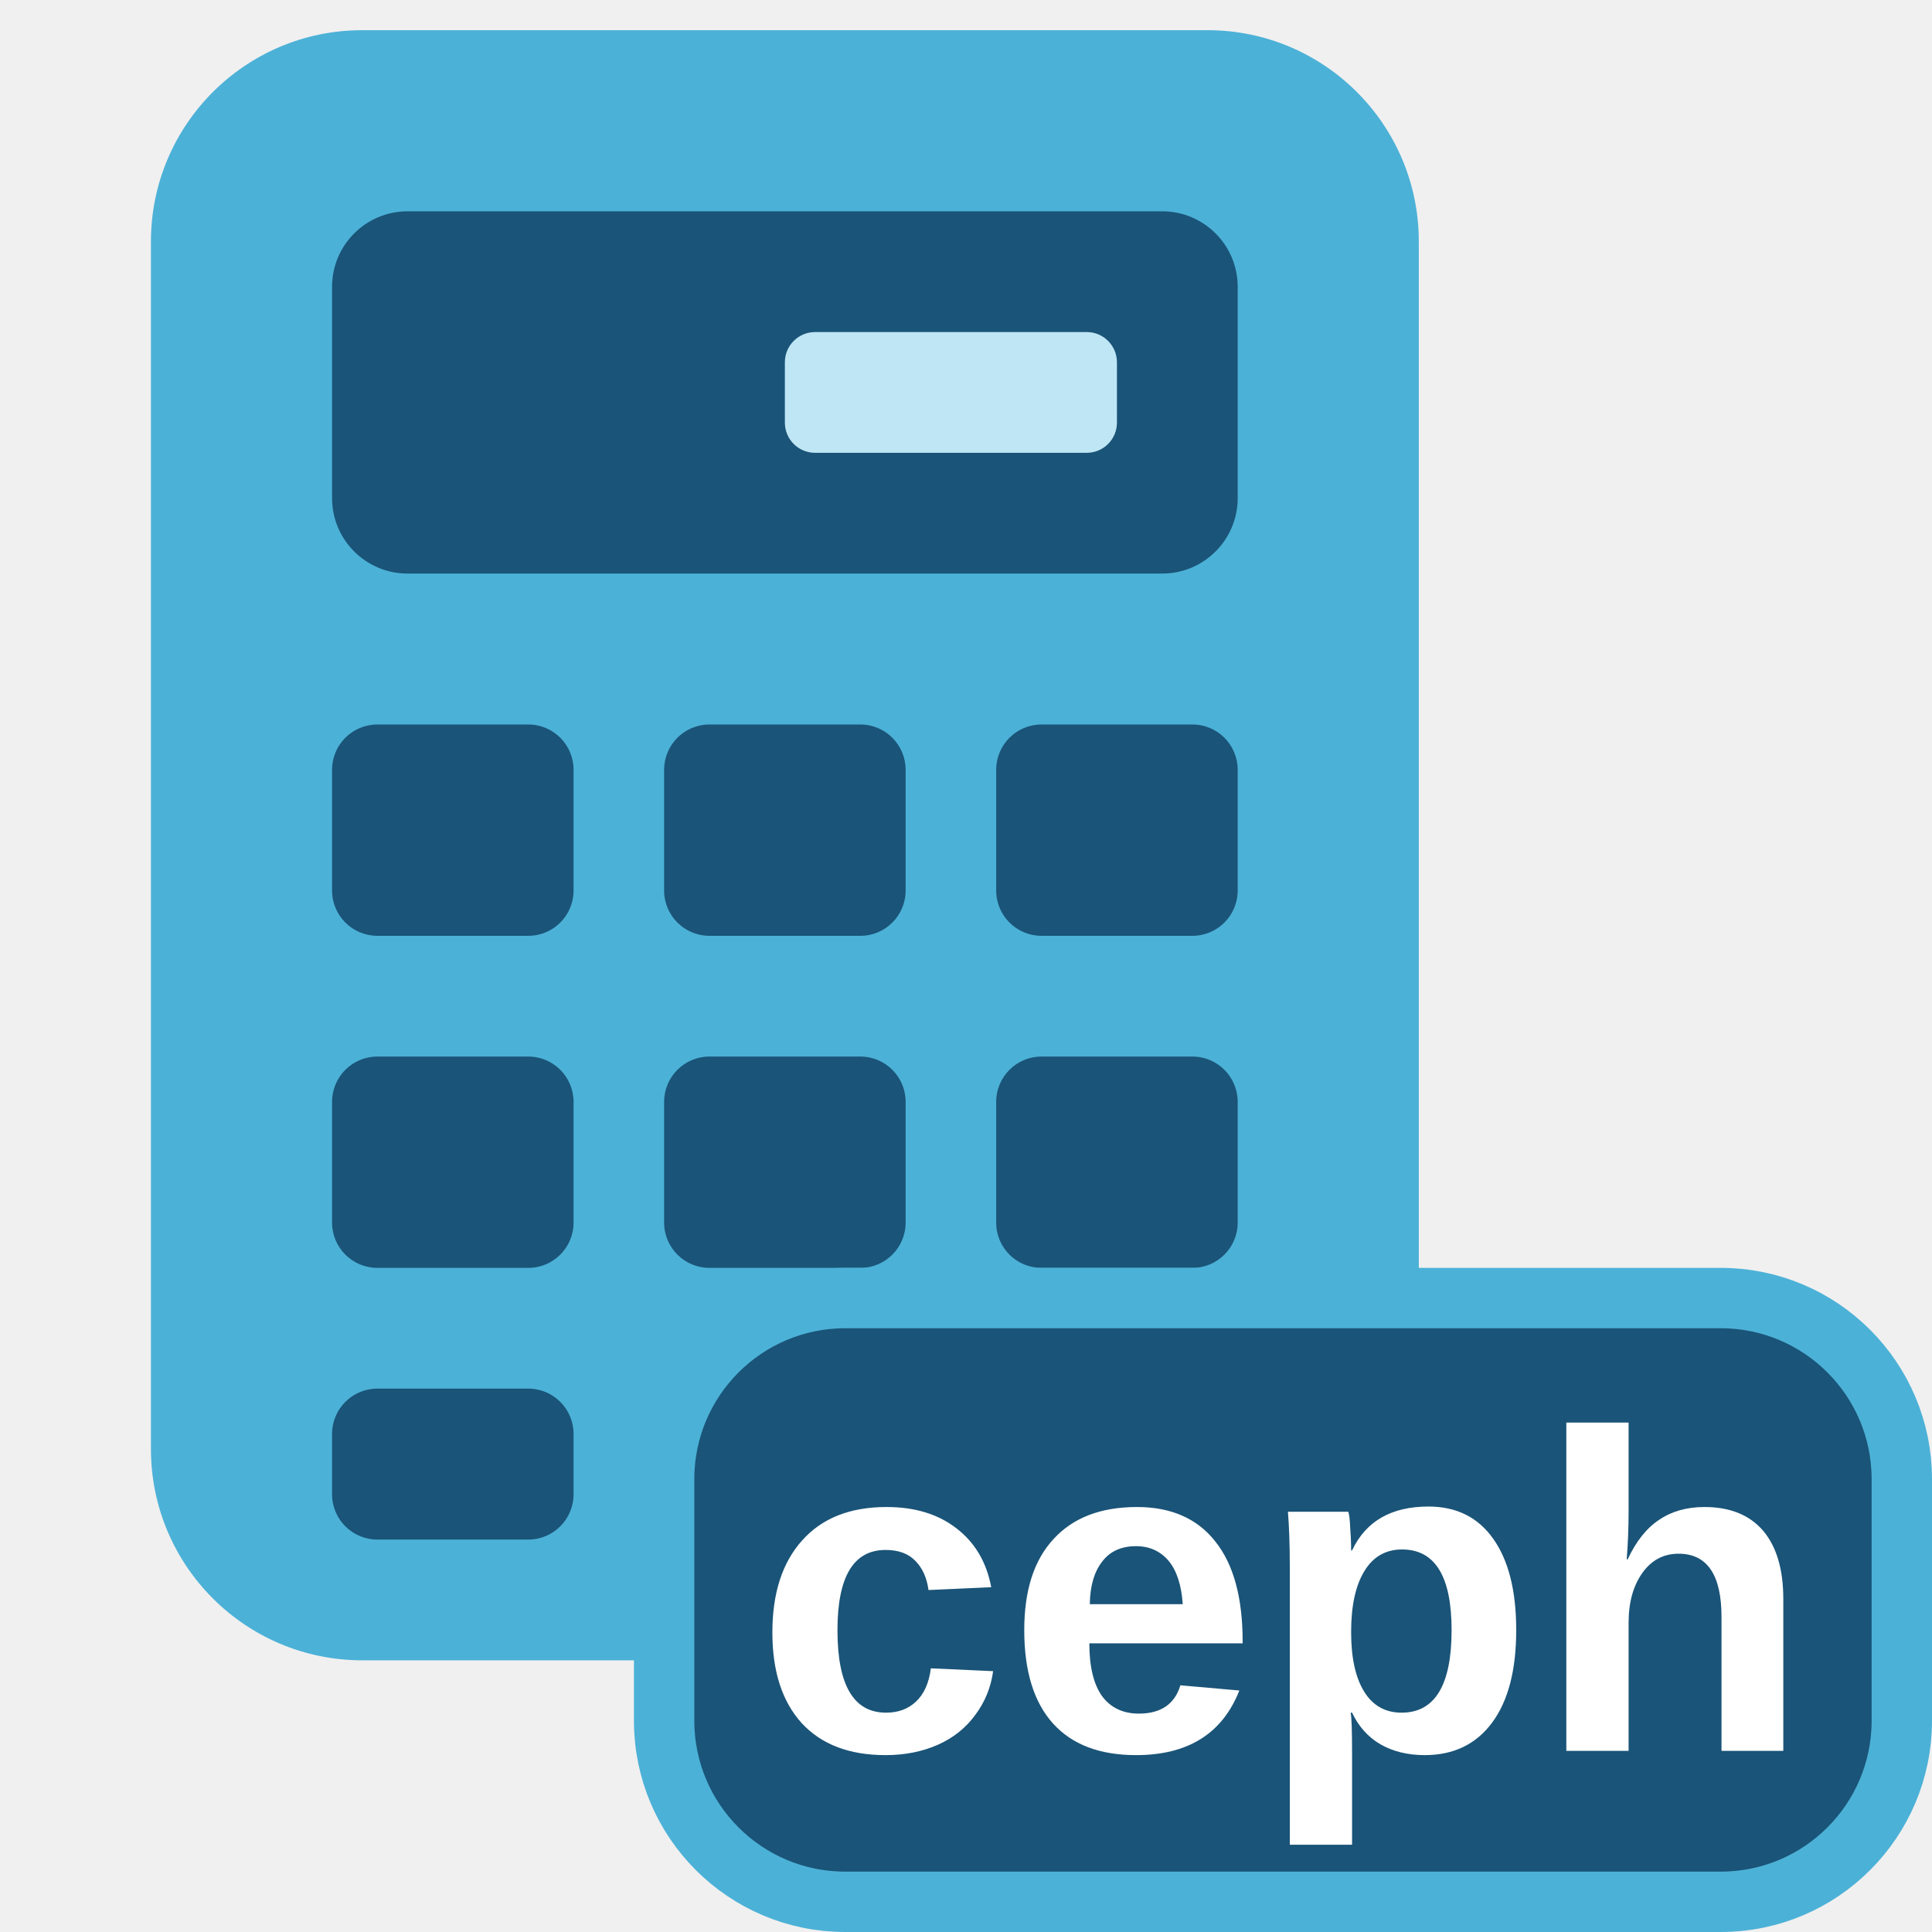
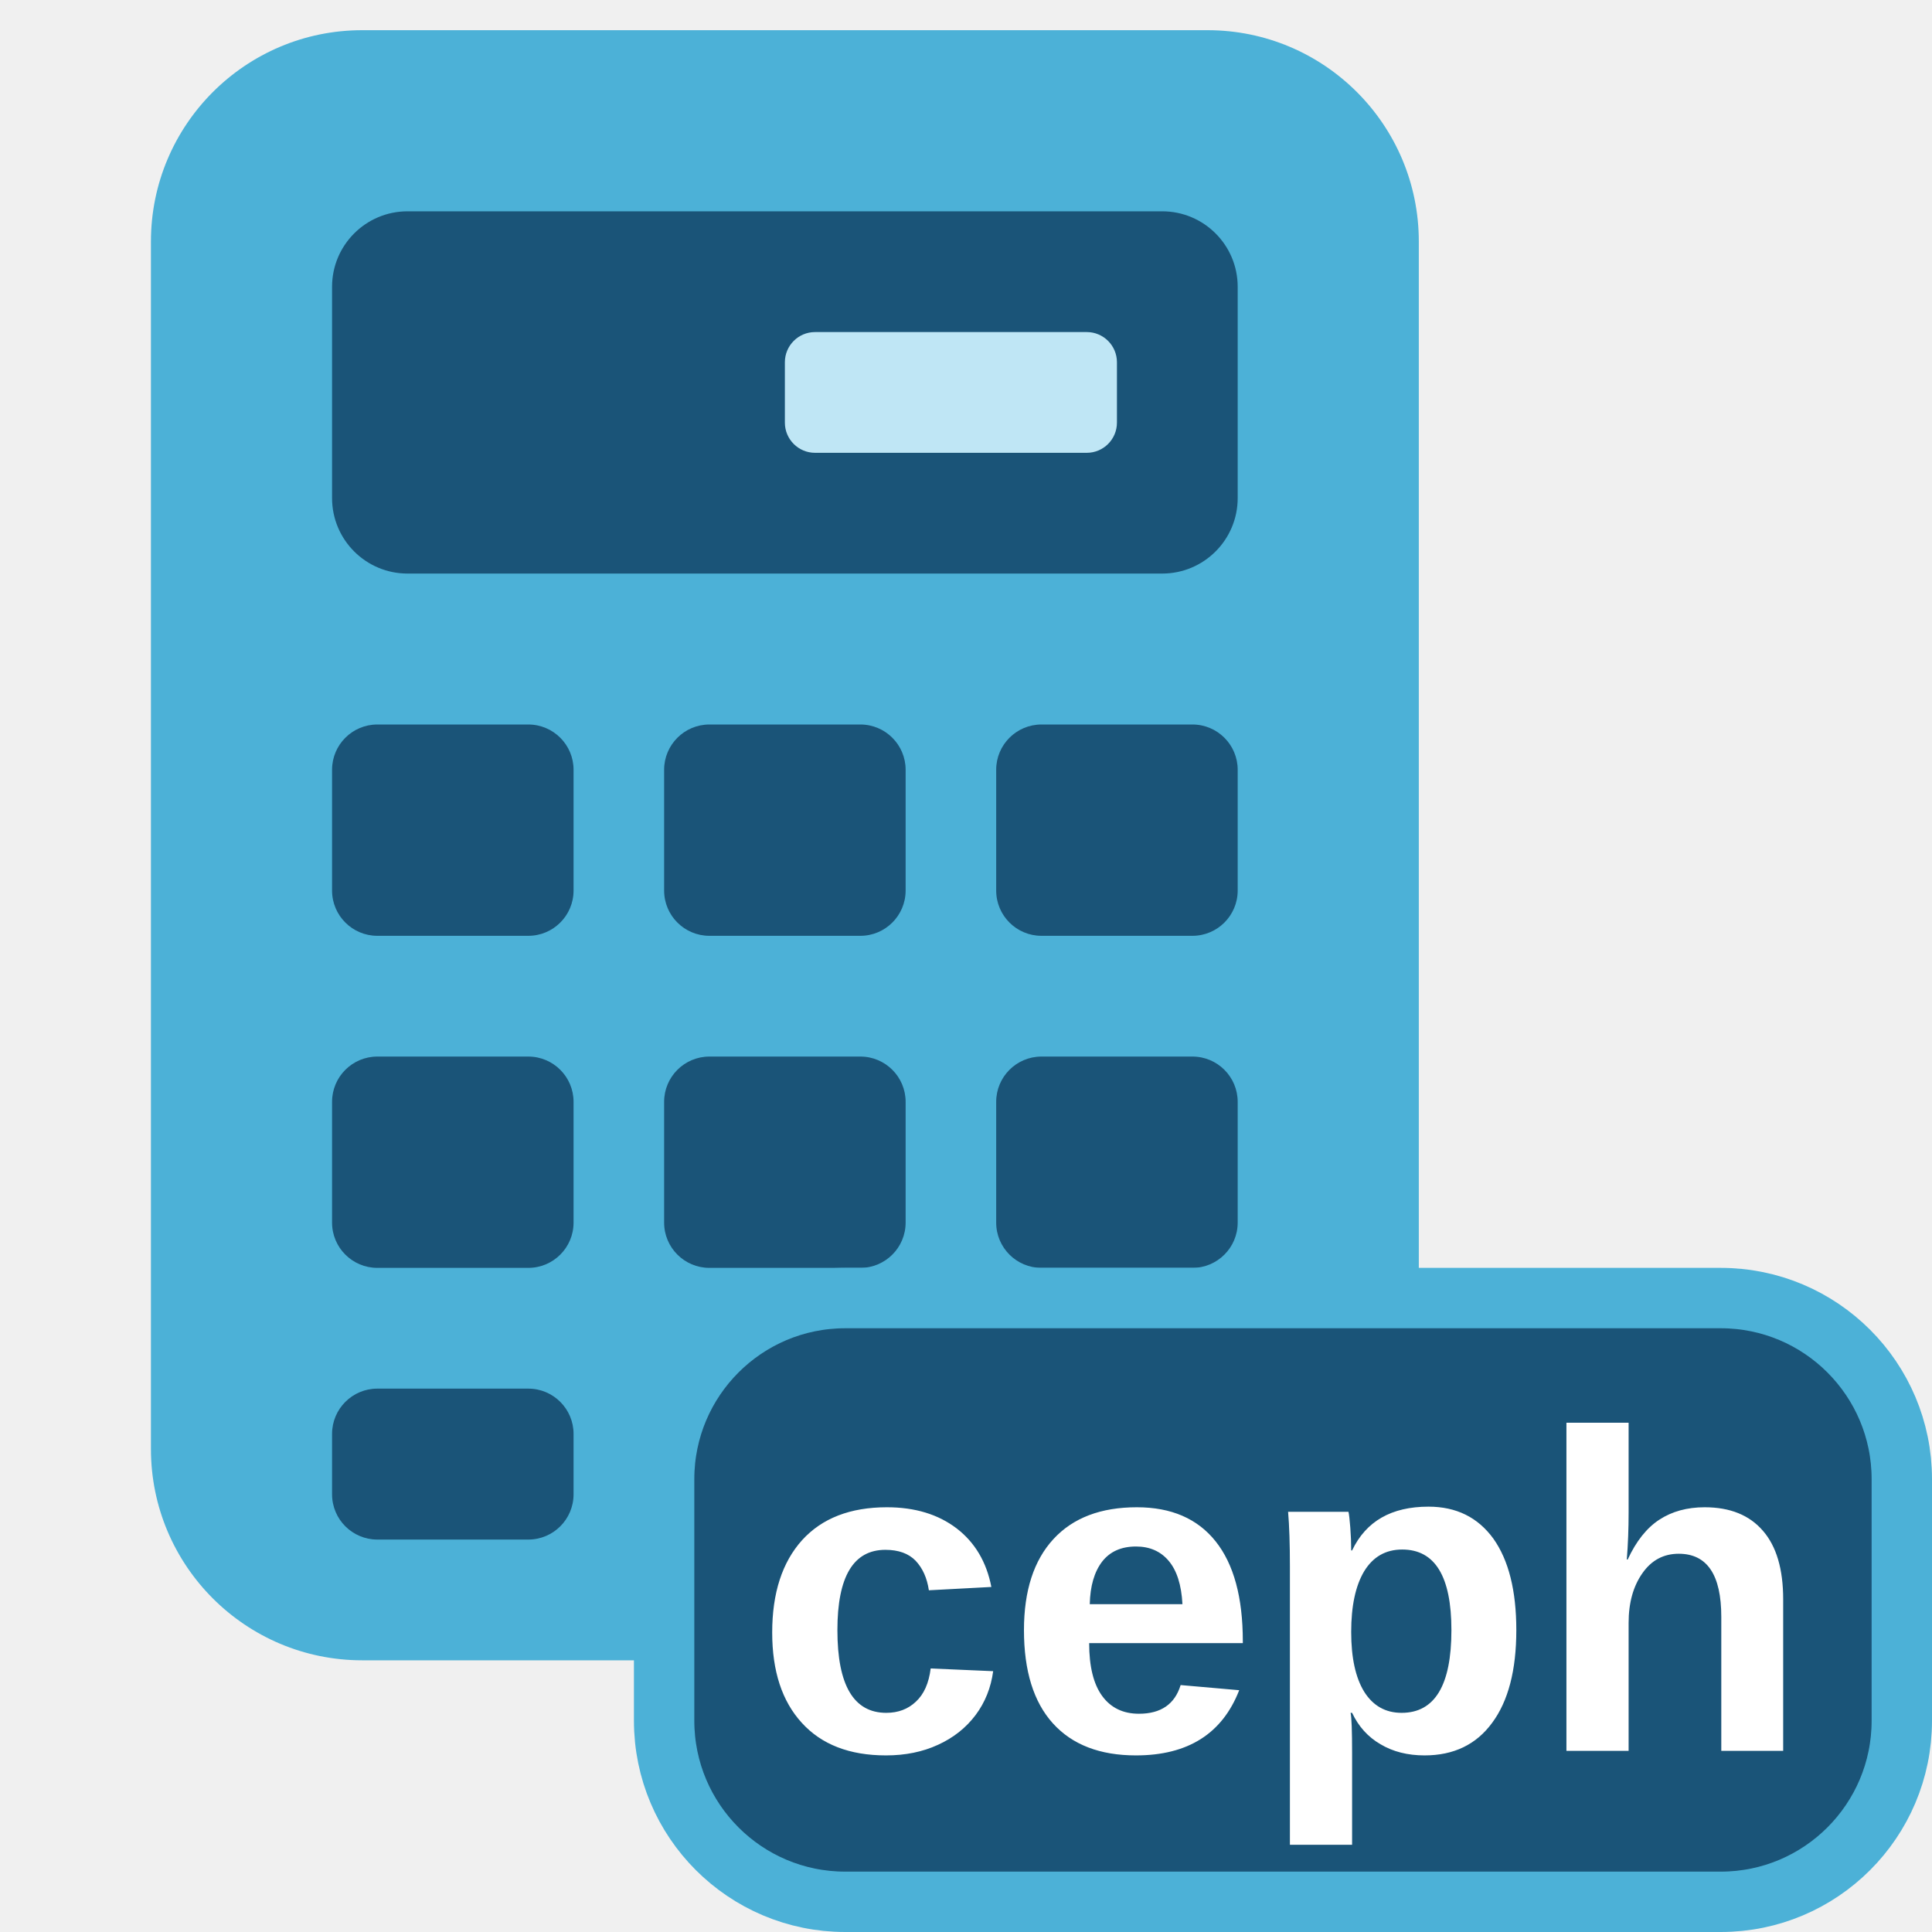
<svg xmlns="http://www.w3.org/2000/svg" viewBox="0 0 64 64">
  <rect x="5" y="1" width="42" height="54" rx="7" fill="#4cb1d7" />
  <rect x="11" y="7" width="30" height="12" rx="2.5" fill="#1a5478" />
  <rect x="26" y="11" width="11" height="4" rx="1" fill="#bfe6f5" />
  <g fill="#1a5478">
    <rect x="11" y="24" width="8" height="7" rx="1.5" />
    <rect x="22" y="24" width="8" height="7" rx="1.5" />
    <rect x="33" y="24" width="8" height="7" rx="1.5" />
    <rect x="11" y="35" width="8" height="7" rx="1.5" />
    <rect x="22" y="35" width="8" height="7" rx="1.5" />
    <rect x="33" y="35" width="8" height="7" rx="1.5" />
    <rect x="11" y="46" width="8" height="5" rx="1.5" />
  </g>
  <rect x="22" y="43" width="41" height="20" rx="6" fill="#1a5478" stroke="#4cb1d7" stroke-width="2" />
-   <text x="42.5" y="58" text-anchor="middle" font-family="Arial, Helvetica, sans-serif" font-size="15" font-weight="700" fill="#ffffff">ceph</text>
+   <path fill="#ffffff" d="M29.35 58.15Q27.54 58.15 26.56 57.07Q25.58 56 25.58 54.08Q25.58 52.12 26.57 51.02Q27.56 49.93 29.38 49.93Q30.77 49.93 31.69 50.63Q32.6 51.33 32.84 52.57L30.77 52.68Q30.68 52.07 30.33 51.7Q29.98 51.34 29.33 51.34Q27.74 51.34 27.74 54Q27.74 56.74 29.36 56.74Q29.95 56.74 30.34 56.37Q30.74 56 30.83 55.27L32.9 55.36Q32.79 56.18 32.32 56.81Q31.84 57.45 31.07 57.8Q30.31 58.15 29.35 58.15ZM37.63 58.15Q35.84 58.15 34.88 57.09Q33.92 56.03 33.92 54Q33.92 52.04 34.9 50.98Q35.87 49.93 37.66 49.93Q39.37 49.93 40.27 51.06Q41.17 52.19 41.17 54.37V54.43H36.08Q36.08 55.59 36.51 56.18Q36.94 56.77 37.73 56.77Q38.82 56.77 39.11 55.82L41.05 55.99Q40.21 58.15 37.63 58.15ZM37.63 51.23Q36.9 51.23 36.51 51.73Q36.12 52.24 36.1 53.14H39.17Q39.12 52.18 38.71 51.7Q38.31 51.23 37.63 51.23ZM50.23 54Q50.23 55.99 49.43 57.07Q48.64 58.15 47.19 58.15Q46.35 58.15 45.73 57.78Q45.11 57.42 44.79 56.74H44.74Q44.79 56.96 44.79 58.07V61.11H42.73V51.9Q42.73 50.78 42.67 50.08H44.67Q44.7 50.21 44.73 50.6Q44.76 50.98 44.76 51.36H44.79Q45.48 49.91 47.32 49.91Q48.7 49.91 49.47 50.97Q50.23 52.04 50.23 54ZM48.08 54Q48.08 51.33 46.45 51.33Q45.63 51.33 45.19 52.05Q44.76 52.77 44.76 54.06Q44.76 55.34 45.19 56.04Q45.63 56.74 46.43 56.74Q48.08 56.74 48.08 54ZM53.92 51.66Q54.34 50.75 54.97 50.34Q55.6 49.93 56.47 49.93Q57.73 49.93 58.4 50.71Q59.07 51.48 59.07 52.98V58H57.02V53.56Q57.02 51.47 55.61 51.47Q54.86 51.47 54.41 52.11Q53.95 52.76 53.95 53.76V58H51.89V47.13H53.95V50.1Q53.95 50.9 53.89 51.66Z" />
</svg>
